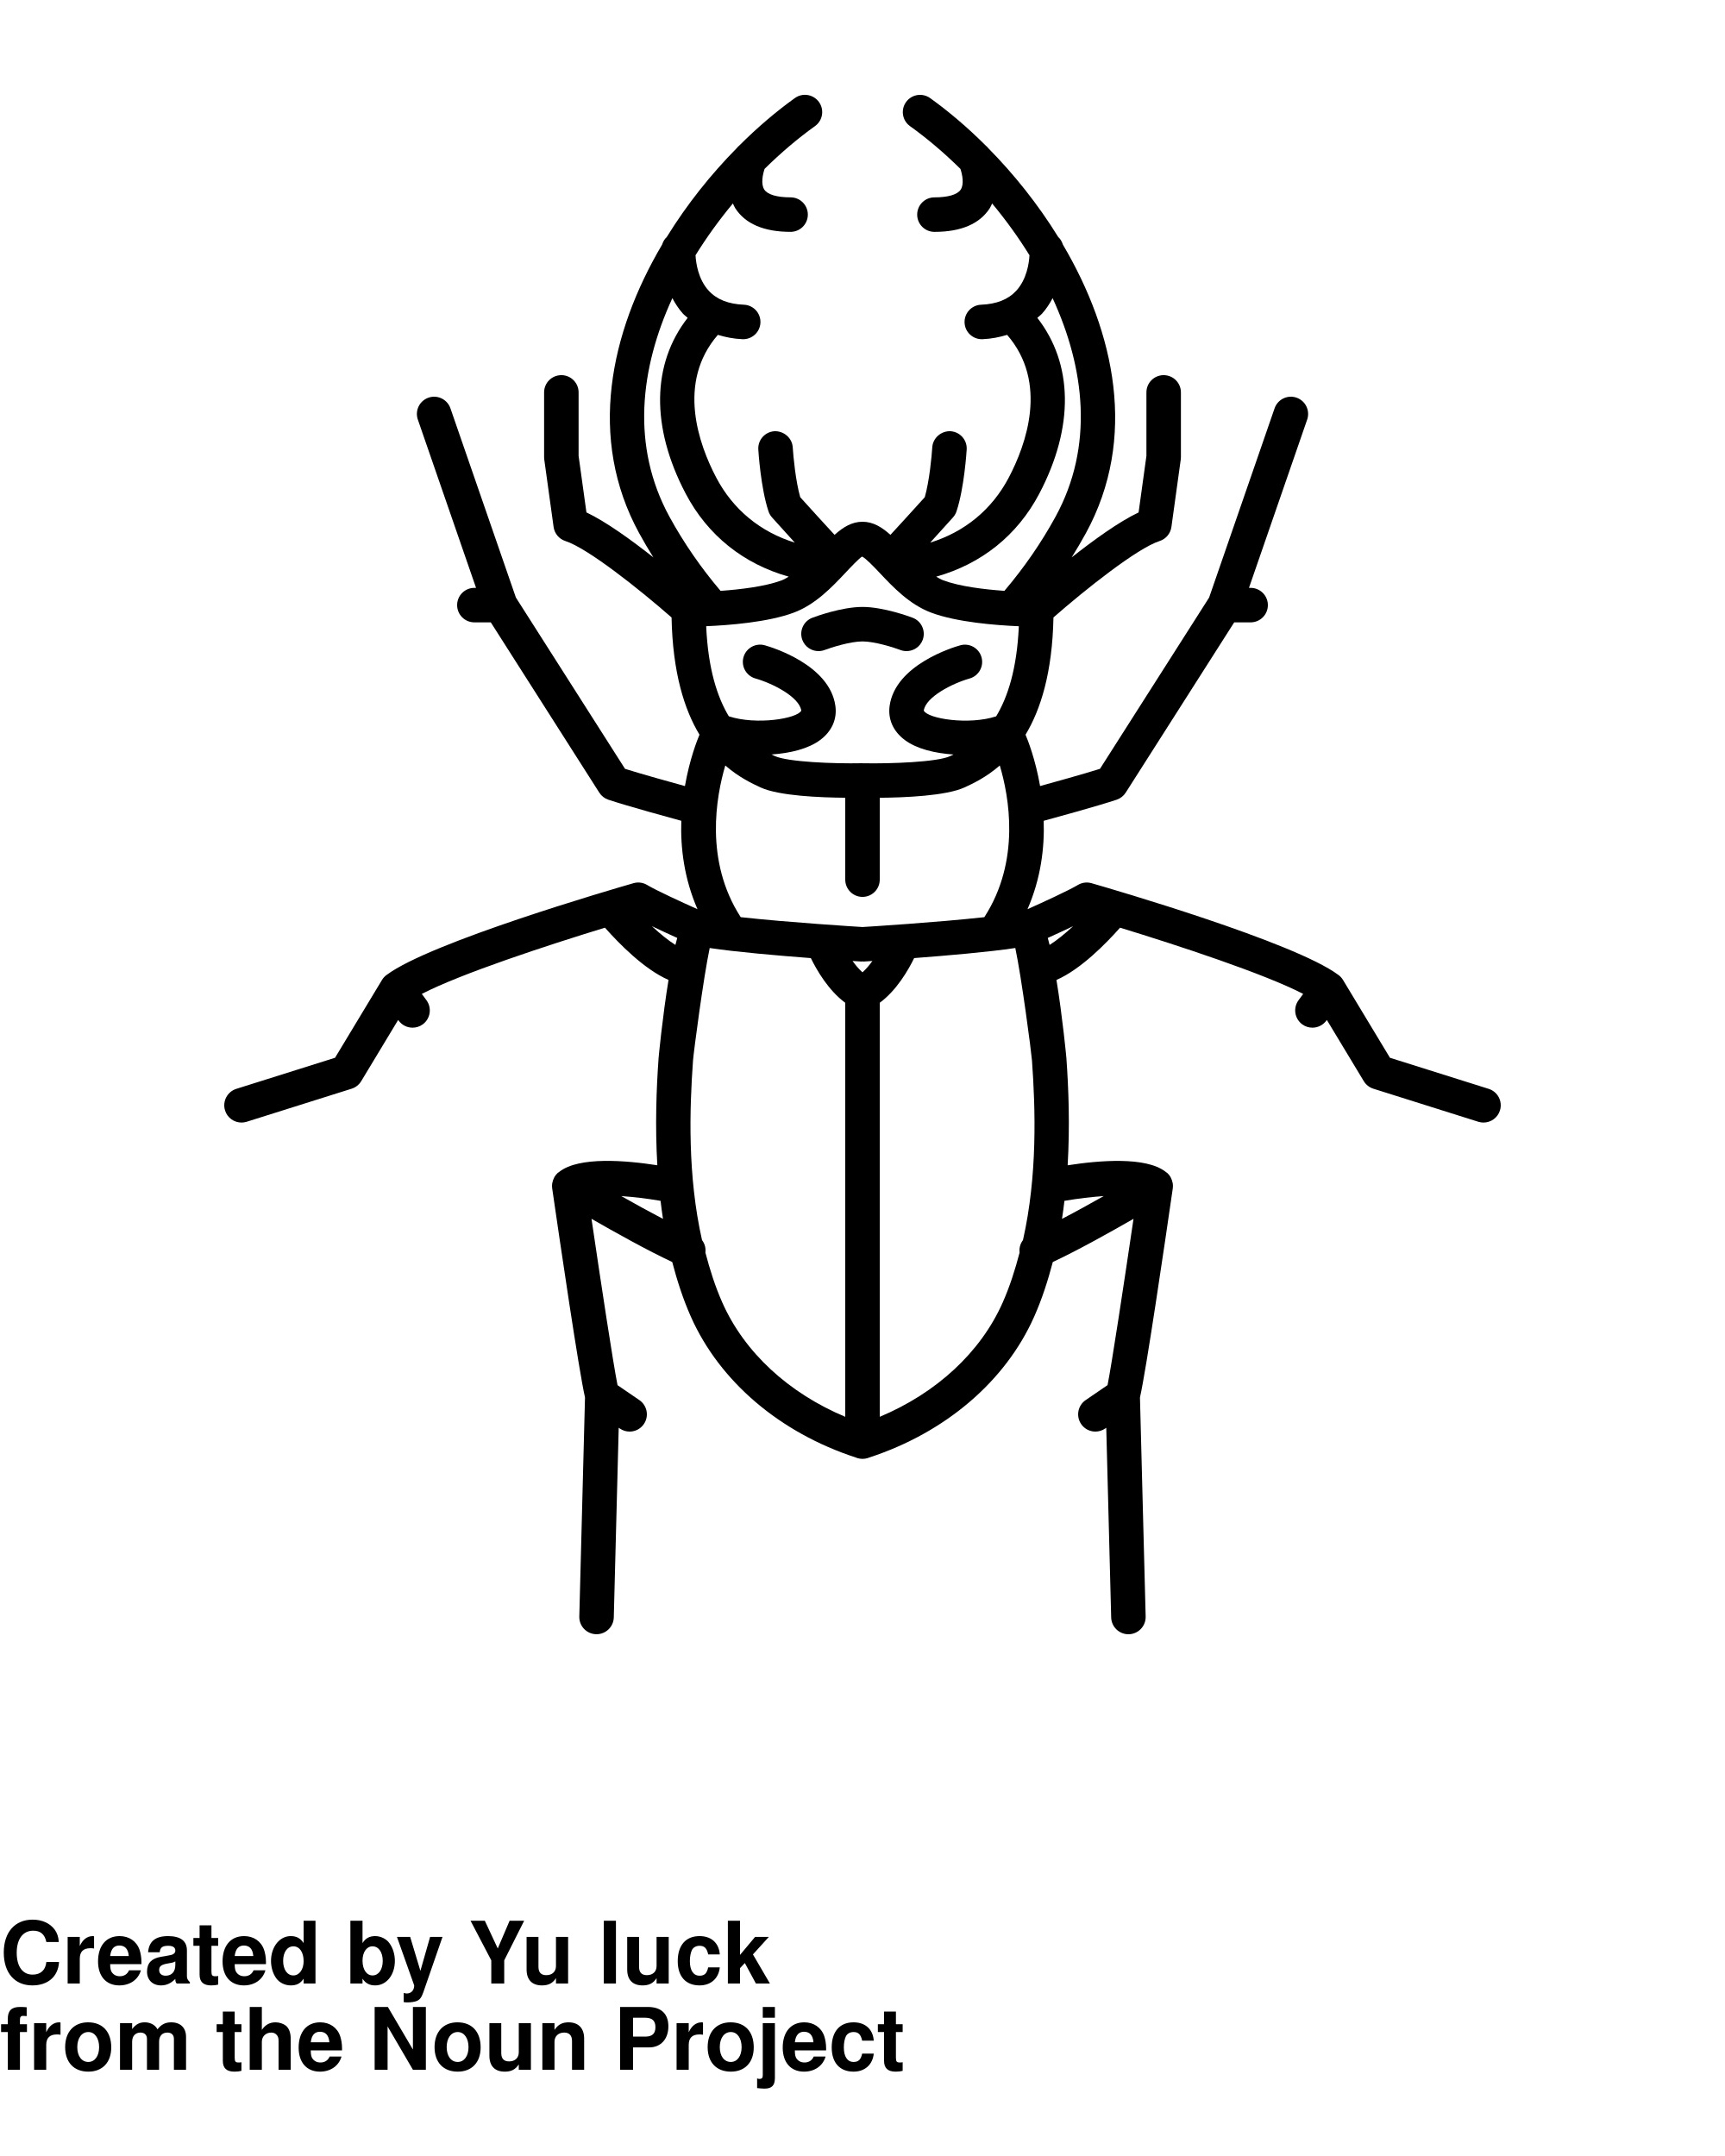
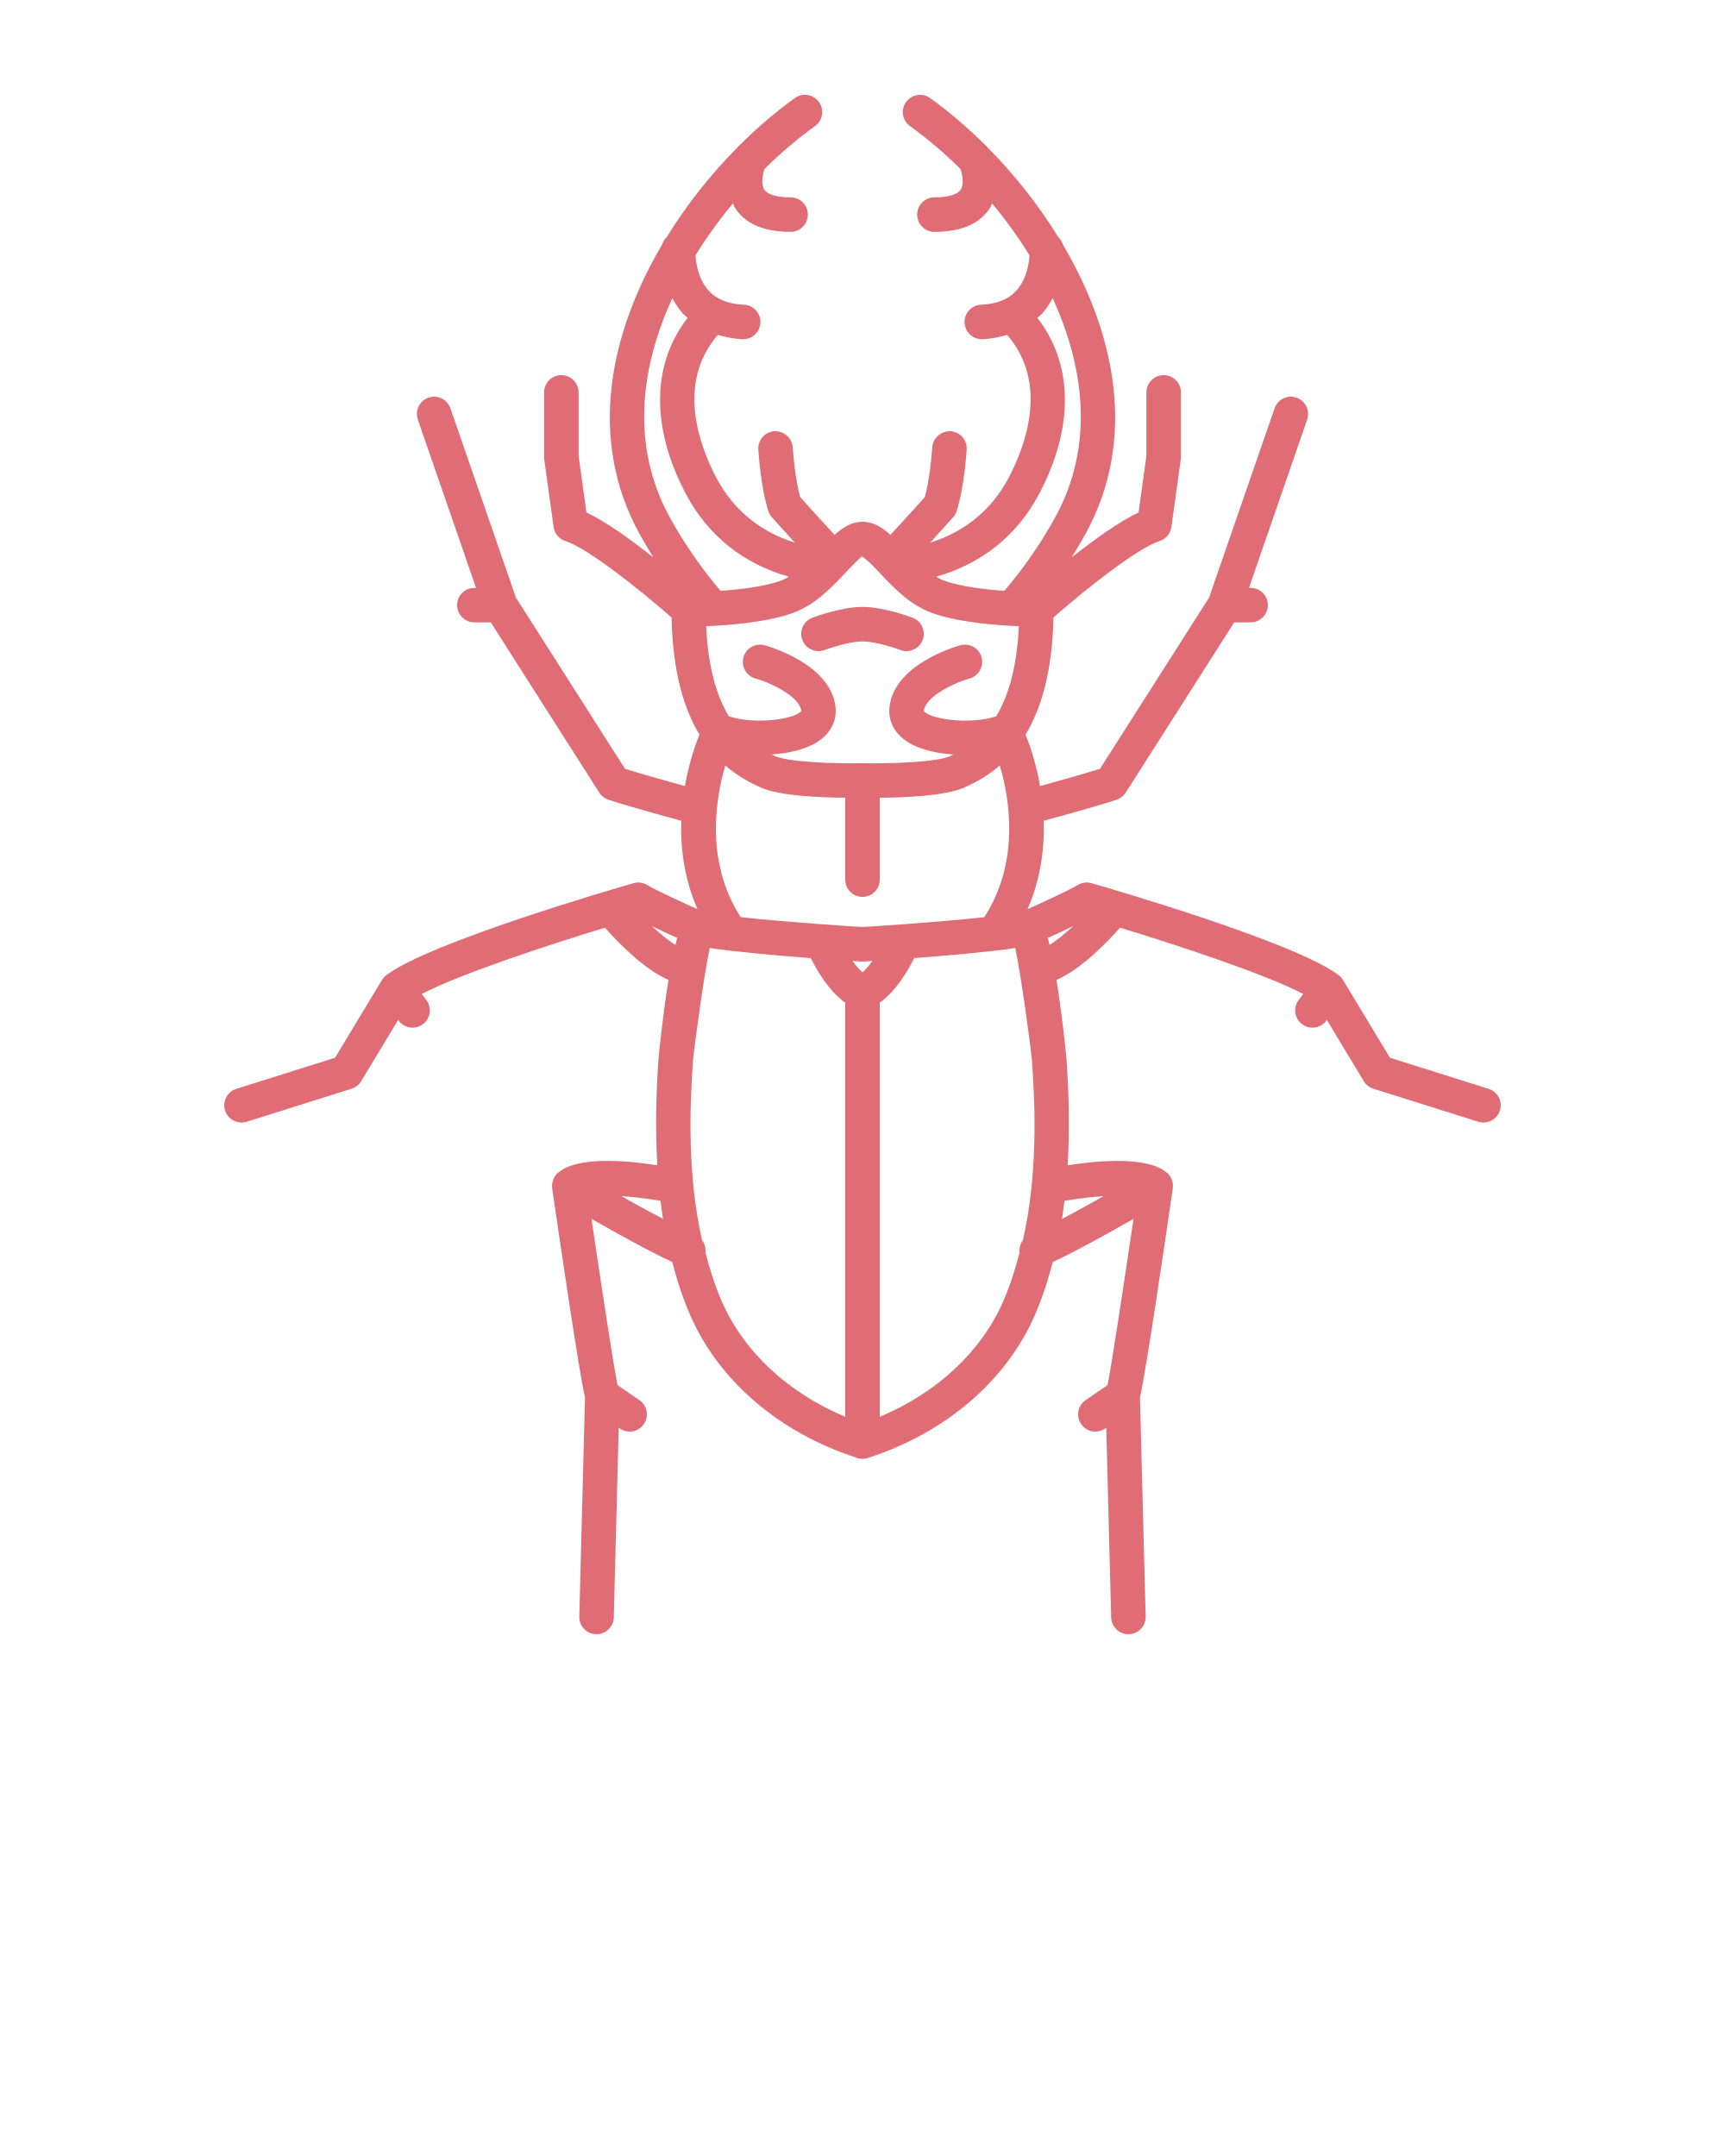
<svg xmlns="http://www.w3.org/2000/svg" version="1.1" x="0px" y="0px" viewBox="0 0 100 125" enable-background="new 0 0 100 100" xml:space="preserve">
  <g>
-     <path fill="#000000" d="M47.449,37.75c0.117,0,0.236-0.021,0.352-0.064   C48.169,37.547,49.283,37.188,50,37.188s1.831,0.359,2.199,0.498c0.116,0.044,0.235,0.064,0.352,0.064   c0.405,0,0.786-0.247,0.937-0.647c0.194-0.517-0.066-1.093-0.582-1.288   C52.735,35.75,51.21,35.188,50,35.188s-2.735,0.562-2.905,0.627c-0.516,0.195-0.776,0.771-0.582,1.288   C46.664,37.503,47.044,37.75,47.449,37.75z" />
-     <path fill="#000000" d="M86.3,63.129l-5.723-1.802l-2.719-4.507l-0-0l-0.002-0.004   c-0.065-0.108-0.151-0.203-0.252-0.28c-0.003-0.002-0.008-0.005-0.011-0.007   c-0.001-0.001-0.001-0.002-0.002-0.003c-0.002-0.001-0.004-0.001-0.006-0.003   c-2.522-1.892-13.108-4.972-14.309-5.318c-0.266-0.077-0.553-0.039-0.791,0.104   c-0.534,0.32-2.022,1.002-2.92,1.404c0.773-1.772,0.993-3.554,0.939-5.125   c0.652-0.177,3.114-0.852,4.228-1.222c0.218-0.073,0.404-0.218,0.527-0.412l6.289-9.871H72.5   c0.552,0,1-0.447,1-1s-0.448-1-1-1h-0.096l3.374-9.756c0.181-0.522-0.096-1.092-0.618-1.272   c-0.521-0.18-1.091,0.097-1.271,0.618l-3.795,10.972L63.767,44.575   c-1.003,0.315-2.664,0.776-3.472,0.998c-0.273-1.556-0.711-2.666-0.844-2.977   c0.877-1.453,1.556-3.606,1.619-6.798c1.829-1.605,4.858-4.016,6.152-4.43   c0.366-0.117,0.633-0.434,0.686-0.815l0.542-3.917C68.456,26.592,68.459,26.546,68.459,26.5v-3.75   c0-0.553-0.448-1-1-1s-1,0.447-1,1v3.682l-0.454,3.278c-1.136,0.538-2.609,1.604-3.88,2.607   c0.287-0.459,0.562-0.924,0.821-1.398c3.015-5.516,1.678-11.643-1.328-16.735   c-0.057-0.171-0.142-0.329-0.273-0.445c-1.174-1.903-2.574-3.651-4.059-5.154   c-0.044-0.052-0.086-0.101-0.139-0.142c-1.054-1.053-2.147-1.983-3.227-2.756   c-0.451-0.322-1.075-0.218-1.396,0.231c-0.321,0.449-0.218,1.074,0.231,1.396   c0.977,0.699,1.966,1.535,2.922,2.478c0.114,0.339,0.22,0.89,0.017,1.2   c-0.19,0.291-0.731,0.451-1.524,0.451c-0.552,0-1,0.447-1,1s0.448,1,1,1   c1.542,0,2.622-0.461,3.208-1.371c0.058-0.09,0.092-0.184,0.136-0.276   c0.781,0.939,1.513,1.946,2.166,3.003c-0.025,0.447-0.152,1.385-0.763,2.053   c-0.468,0.511-1.136,0.777-2.042,0.815c-0.552,0.022-0.98,0.489-0.958,1.041   c0.022,0.537,0.465,0.958,0.999,0.958c0.014,0,0.028,0,0.042-0.001   c0.518-0.021,0.985-0.118,1.427-0.25c2.394,2.765,1.105,6.349,0.095,8.273   c-0.978,1.86-2.562,3.154-4.556,3.772c0.364-0.401,0.793-0.876,1.318-1.457   c0.093-0.103,0.163-0.223,0.207-0.354c0.453-1.359,0.585-3.499,0.591-3.59   c0.033-0.551-0.387-1.024-0.938-1.058c-0.535-0.025-1.024,0.387-1.058,0.938   c-0.031,0.509-0.166,1.95-0.434,2.888c-0.719,0.795-1.472,1.622-1.99,2.182   C51.119,30.56,50.612,30.25,50,30.25s-1.119,0.31-1.62,0.759c-0.518-0.56-1.271-1.386-1.99-2.182   c-0.268-0.938-0.403-2.379-0.434-2.888c-0.034-0.552-0.521-0.957-1.058-0.938   c-0.551,0.033-0.971,0.507-0.938,1.058c0.005,0.091,0.138,2.23,0.591,3.59   c0.043,0.131,0.114,0.251,0.207,0.354c0.524,0.581,0.954,1.057,1.318,1.457   c-1.993-0.617-3.578-1.911-4.556-3.772c-1.01-1.923-2.299-5.508,0.095-8.273   c0.442,0.132,0.909,0.229,1.427,0.25c0.014,0.001,0.028,0.001,0.042,0.001   c0.533,0,0.976-0.421,0.999-0.958c0.023-0.552-0.405-1.019-0.958-1.041   c-0.906-0.038-1.575-0.305-2.042-0.815c-0.61-0.666-0.738-1.604-0.763-2.053   c0.654-1.058,1.386-2.064,2.167-3.004c0.045,0.092,0.078,0.186,0.136,0.276   c0.586,0.91,1.665,1.371,3.208,1.371c0.552,0,1-0.447,1-1s-0.448-1-1-1   c-0.793,0-1.334-0.16-1.524-0.451c-0.203-0.311-0.097-0.862,0.017-1.201   c0.956-0.943,1.945-1.779,2.922-2.478c0.449-0.321,0.553-0.946,0.231-1.396   c-0.322-0.449-0.946-0.554-1.396-0.231c-1.08,0.773-2.172,1.702-3.225,2.754   c-0.053,0.042-0.096,0.091-0.14,0.143c-1.486,1.505-2.888,3.254-4.063,5.16   c-0.131,0.115-0.214,0.271-0.271,0.442c-3.006,5.091-4.342,11.218-1.327,16.733   c0.259,0.474,0.534,0.939,0.821,1.398c-1.271-1.003-2.745-2.069-3.88-2.607l-0.454-3.278V22.75   c0-0.553-0.448-1-1-1s-1,0.447-1,1v3.75c0,0.046,0.003,0.092,0.009,0.137l0.542,3.917   c0.053,0.382,0.32,0.698,0.686,0.815c1.294,0.414,4.323,2.825,6.152,4.43   c0.063,3.19,0.741,5.343,1.619,6.797c-0.132,0.309-0.571,1.42-0.844,2.978   c-0.808-0.222-2.469-0.683-3.472-0.998l-6.327-9.931l-3.795-10.972   c-0.181-0.521-0.751-0.798-1.271-0.618c-0.522,0.181-0.799,0.75-0.618,1.272l3.374,9.756H27.5   c-0.552,0-1,0.447-1,1s0.448,1,1,1h0.952l6.289,9.871c0.123,0.194,0.31,0.339,0.527,0.412   c1.114,0.371,3.577,1.045,4.228,1.222c-0.054,1.572,0.166,3.353,0.939,5.125   c-0.899-0.402-2.387-1.084-2.92-1.404c-0.239-0.144-0.524-0.181-0.791-0.104   c-1.202,0.346-11.787,3.426-14.309,5.318c-0.002,0.001-0.004,0.001-0.006,0.003   c-0.001,0.001-0.001,0.002-0.002,0.003c-0.003,0.002-0.008,0.005-0.011,0.007   c-0.101,0.077-0.187,0.172-0.252,0.28l-0.002,0.004l-0,0l-2.719,4.507l-5.723,1.802   c-0.527,0.166-0.819,0.728-0.653,1.255c0.134,0.427,0.528,0.699,0.953,0.699   c0.1,0,0.201-0.015,0.301-0.046l6.083-1.916c0.232-0.073,0.43-0.229,0.556-0.438l2.141-3.549   l0.029,0.039c0.196,0.268,0.5,0.409,0.808,0.409c0.205,0,0.412-0.062,0.59-0.193   c0.445-0.327,0.541-0.952,0.215-1.397l-0.27-0.368c2.264-1.171,7.245-2.808,10.617-3.839   c0.815,0.922,2.281,2.418,3.685,3.029c-0.356,2.175-0.572,4.475-0.575,4.516   c-0.128,1.775-0.209,3.936-0.074,6.23c-1.85-0.289-4.533-0.508-5.669,0.368   c-0.017,0.012-0.033,0.024-0.05,0.037c-0.021,0.017-0.046,0.031-0.066,0.049   c-0.067,0.062-0.122,0.133-0.169,0.209c-0.003,0.004-0.007,0.007-0.01,0.011   c-0.006,0.01-0.006,0.022-0.011,0.032c-0.054,0.097-0.091,0.2-0.11,0.309   c-0.003,0.017-0.009,0.032-0.011,0.049c-0.011,0.088-0.013,0.178-0,0.268   c0.471,3.249,1.547,10.574,1.903,12.128l-0.33,12.702c-0.015,0.553,0.421,1.012,0.974,1.026   c0.009,0,0.018,0,0.026,0c0.54,0,0.985-0.431,0.999-0.974l0.285-10.997l0.067,0.046   C36.108,82.943,36.305,83,36.499,83c0.319,0,0.633-0.152,0.826-0.436   c0.312-0.456,0.195-1.078-0.261-1.39l-1.265-0.865c-0.251-1.252-0.952-5.86-1.509-9.645   c1.376,0.791,3.261,1.842,4.68,2.505c0.283,1.074,0.623,2.141,1.082,3.173   c1.667,3.75,5.149,6.718,9.558,8.161c0.001,0.001,0.003,0.001,0.004,0.001   c0.028,0.009,0.053,0.021,0.081,0.03c0.102,0.032,0.205,0.048,0.306,0.048   s0.205-0.016,0.306-0.048c0.028-0.009,0.053-0.021,0.081-0.03   c0.001-0,0.003-0.001,0.004-0.001c4.409-1.442,7.891-4.411,9.558-8.161   c0.459-1.032,0.799-2.099,1.082-3.173c1.418-0.663,3.304-1.714,4.679-2.505   c-0.56,3.805-1.265,8.44-1.505,9.642l-1.269,0.868c-0.456,0.312-0.573,0.934-0.261,1.39   C62.868,82.848,63.182,83,63.501,83c0.194,0,0.391-0.057,0.563-0.175l0.067-0.046l0.285,10.997   c0.014,0.543,0.459,0.974,0.999,0.974c0.009,0,0.018,0,0.026,0c0.552-0.015,0.988-0.474,0.974-1.026   l-0.33-12.702c0.356-1.554,1.433-8.879,1.903-12.128c0.013-0.09,0.011-0.18-0-0.268   c-0.002-0.017-0.008-0.032-0.011-0.049c-0.019-0.109-0.056-0.213-0.11-0.309   c-0.006-0.01-0.005-0.022-0.011-0.032c-0.003-0.004-0.007-0.007-0.01-0.011   c-0.047-0.076-0.102-0.147-0.169-0.209c-0.02-0.019-0.046-0.033-0.067-0.05   c-0.016-0.012-0.031-0.024-0.048-0.036c-1.136-0.876-3.82-0.658-5.669-0.369   c0.135-2.294,0.054-4.454-0.074-6.23c-0.003-0.041-0.219-2.341-0.575-4.516   c1.405-0.612,2.87-2.108,3.686-3.03c3.372,1.031,8.352,2.667,10.617,3.839l-0.27,0.368   c-0.326,0.445-0.23,1.07,0.215,1.397c0.178,0.131,0.385,0.193,0.59,0.193   c0.308,0,0.611-0.142,0.808-0.409l0.029-0.039l2.141,3.549c0.126,0.209,0.324,0.364,0.556,0.438   l6.083,1.916c0.1,0.031,0.201,0.046,0.301,0.046c0.425,0,0.819-0.272,0.953-0.699   C87.12,63.856,86.827,63.295,86.3,63.129z M36.017,69.346c0.703,0.048,1.49,0.141,2.277,0.276   c0.043,0.349,0.085,0.695,0.14,1.046C37.632,70.249,36.783,69.78,36.017,69.346z M61.706,69.622   c0.788-0.135,1.576-0.229,2.279-0.277c-0.767,0.434-1.617,0.904-2.42,1.323   C61.621,70.317,61.664,69.971,61.706,69.622z M60.25,28.618c2.032-3.868,1.96-7.525-0.115-10.19   c0.089-0.084,0.19-0.152,0.273-0.244c0.257-0.284,0.449-0.59,0.613-0.898   c1.868,4.058,2.406,8.579,0.168,12.674c-0.834,1.527-1.834,2.967-2.962,4.296   c-1.154-0.082-2.591-0.253-3.544-0.61c-0.14-0.052-0.275-0.135-0.41-0.213   C56.887,32.699,58.974,31.047,60.25,28.618z M48.997,33.224c0.33-0.351,0.816-0.865,0.98-0.956   c0.225,0.109,0.701,0.61,1.027,0.956c0.765,0.812,1.717,1.822,2.979,2.296   c1.487,0.558,3.768,0.733,5.08,0.788c-0.111,2.483-0.647,4.118-1.314,5.223   c-1.603,0.525-3.978,0.132-4.196-0.332c0.108-0.786,1.649-1.576,2.656-1.861   c0.53-0.151,0.84-0.703,0.69-1.234c-0.149-0.53-0.701-0.841-1.231-0.691   c-0.385,0.107-3.766,1.121-4.096,3.514c-0.106,0.771,0.207,1.473,0.88,1.977   c0.68,0.509,1.728,0.768,2.826,0.841c-0.074,0.035-0.146,0.068-0.212,0.099   c-0.727,0.336-3.386,0.44-5.047,0.408c-0.003,0-0.006,0.002-0.009,0.002   C50.007,44.252,50.004,44.25,50,44.25c-0.004,0-0.007,0.002-0.01,0.002   c-0.003-0-0.006-0.002-0.009-0.002c-1.657,0.035-4.321-0.073-5.066-0.417   c-0.06-0.028-0.125-0.058-0.193-0.09c1.098-0.073,2.146-0.332,2.826-0.841   c0.674-0.504,0.987-1.206,0.88-1.977c-0.33-2.393-3.711-3.406-4.096-3.514   c-0.527-0.147-1.082,0.161-1.231,0.691c-0.15,0.531,0.16,1.083,0.69,1.234   c1.007,0.285,2.547,1.075,2.66,1.864c-0.221,0.461-2.597,0.856-4.201,0.329   c-0.665-1.104-1.201-2.739-1.312-5.223c1.312-0.055,3.593-0.23,5.08-0.788   C47.279,35.046,48.231,34.035,48.997,33.224z M50,52c0.552,0,1-0.447,1-1v-4.747   c1.439-0.012,3.849-0.108,4.923-0.604c0.485-0.223,1.246-0.582,2.036-1.268   c0.531,1.78,1.224,5.516-0.897,8.795c-2.76,0.303-6.614,0.544-7.061,0.571   c-0.447-0.028-4.301-0.268-7.061-0.572c-2.111-3.263-1.422-7.008-0.894-8.794   c0.793,0.688,1.559,1.049,2.05,1.275c1.06,0.489,3.466,0.584,4.904,0.595V51   C49,51.553,49.448,52,50,52z M38.81,29.96c-2.238-4.094-1.7-8.615,0.168-12.674   c0.165,0.308,0.356,0.614,0.613,0.898c0.083,0.092,0.184,0.16,0.273,0.244   c-2.075,2.665-2.147,6.322-0.115,10.19c1.276,2.429,3.363,4.081,5.976,4.816   c-0.135,0.077-0.27,0.16-0.41,0.213c-0.953,0.357-2.39,0.528-3.544,0.61   C40.644,32.927,39.644,31.487,38.81,29.96z M39.154,54.784c-0.4-0.25-0.878-0.636-1.367-1.088   c0.505,0.242,1.041,0.488,1.473,0.683C39.224,54.509,39.188,54.641,39.154,54.784z M49,82.143   c-3.281-1.376-5.84-3.73-7.121-6.612c-0.419-0.941-0.728-1.921-0.986-2.91   c0.032-0.262-0.038-0.516-0.196-0.722c-0.843-3.737-0.726-7.586-0.521-10.424   c0.04-0.509,0.604-4.808,0.966-6.511c1.539,0.231,3.951,0.439,5.863,0.584   c0.349,0.713,1.026,1.879,1.995,2.591V82.143z M49.999,56.374c-0.202-0.181-0.396-0.408-0.575-0.658   c0.282,0.018,0.473,0.03,0.516,0.032c0.021,0.001,0.039-0.008,0.06-0.008   c0.021,0,0.039,0.01,0.06,0.008c0.043-0.002,0.232-0.014,0.513-0.032   C50.395,55.965,50.202,56.192,49.999,56.374z M59.303,71.899c-0.158,0.206-0.228,0.46-0.196,0.722   c-0.258,0.989-0.568,1.968-0.986,2.91c-1.281,2.882-3.84,5.236-7.121,6.612V58.138   c0.969-0.712,1.647-1.878,1.995-2.591c1.912-0.144,4.324-0.352,5.863-0.584   c0.363,1.703,0.926,6.001,0.966,6.51C60.029,64.313,60.146,68.162,59.303,71.899z M60.846,54.784   c-0.034-0.142-0.07-0.275-0.105-0.405c0.432-0.195,0.968-0.441,1.473-0.683   C61.724,54.147,61.246,54.534,60.846,54.784z" />
+     <path fill="rgb(224, 108, 117)" d="M47.449,37.75c0.117,0,0.236-0.021,0.352-0.064   C48.169,37.547,49.283,37.188,50,37.188s1.831,0.359,2.199,0.498c0.116,0.044,0.235,0.064,0.352,0.064   c0.405,0,0.786-0.247,0.937-0.647c0.194-0.517-0.066-1.093-0.582-1.288   C52.735,35.75,51.21,35.188,50,35.188s-2.735,0.562-2.905,0.627c-0.516,0.195-0.776,0.771-0.582,1.288   C46.664,37.503,47.044,37.75,47.449,37.75z" />
+     <path fill="rgb(224, 108, 117)" d="M86.3,63.129l-5.723-1.802l-2.719-4.507l-0-0l-0.002-0.004   c-0.065-0.108-0.151-0.203-0.252-0.28c-0.003-0.002-0.008-0.005-0.011-0.007   c-0.001-0.001-0.001-0.002-0.002-0.003c-0.002-0.001-0.004-0.001-0.006-0.003   c-2.522-1.892-13.108-4.972-14.309-5.318c-0.266-0.077-0.553-0.039-0.791,0.104   c-0.534,0.32-2.022,1.002-2.92,1.404c0.773-1.772,0.993-3.554,0.939-5.125   c0.652-0.177,3.114-0.852,4.228-1.222c0.218-0.073,0.404-0.218,0.527-0.412l6.289-9.871H72.5   c0.552,0,1-0.447,1-1s-0.448-1-1-1h-0.096l3.374-9.756c0.181-0.522-0.096-1.092-0.618-1.272   c-0.521-0.18-1.091,0.097-1.271,0.618l-3.795,10.972L63.767,44.575   c-1.003,0.315-2.664,0.776-3.472,0.998c-0.273-1.556-0.711-2.666-0.844-2.977   c0.877-1.453,1.556-3.606,1.619-6.798c1.829-1.605,4.858-4.016,6.152-4.43   c0.366-0.117,0.633-0.434,0.686-0.815l0.542-3.917C68.456,26.592,68.459,26.546,68.459,26.5v-3.75   c0-0.553-0.448-1-1-1s-1,0.447-1,1v3.682l-0.454,3.278c-1.136,0.538-2.609,1.604-3.88,2.607   c0.287-0.459,0.562-0.924,0.821-1.398c3.015-5.516,1.678-11.643-1.328-16.735   c-0.057-0.171-0.142-0.329-0.273-0.445c-1.174-1.903-2.574-3.651-4.059-5.154   c-0.044-0.052-0.086-0.101-0.139-0.142c-1.054-1.053-2.147-1.983-3.227-2.756   c-0.451-0.322-1.075-0.218-1.396,0.231c-0.321,0.449-0.218,1.074,0.231,1.396   c0.977,0.699,1.966,1.535,2.922,2.478c0.114,0.339,0.22,0.89,0.017,1.2   c-0.19,0.291-0.731,0.451-1.524,0.451c-0.552,0-1,0.447-1,1s0.448,1,1,1   c1.542,0,2.622-0.461,3.208-1.371c0.058-0.09,0.092-0.184,0.136-0.276   c0.781,0.939,1.513,1.946,2.166,3.003c-0.025,0.447-0.152,1.385-0.763,2.053   c-0.468,0.511-1.136,0.777-2.042,0.815c-0.552,0.022-0.98,0.489-0.958,1.041   c0.022,0.537,0.465,0.958,0.999,0.958c0.014,0,0.028,0,0.042-0.001   c0.518-0.021,0.985-0.118,1.427-0.25c2.394,2.765,1.105,6.349,0.095,8.273   c-0.978,1.86-2.562,3.154-4.556,3.772c0.364-0.401,0.793-0.876,1.318-1.457   c0.093-0.103,0.163-0.223,0.207-0.354c0.453-1.359,0.585-3.499,0.591-3.59   c0.033-0.551-0.387-1.024-0.938-1.058c-0.535-0.025-1.024,0.387-1.058,0.938   c-0.031,0.509-0.166,1.95-0.434,2.888c-0.719,0.795-1.472,1.622-1.99,2.182   C51.119,30.56,50.612,30.25,50,30.25s-1.119,0.31-1.62,0.759c-0.518-0.56-1.271-1.386-1.99-2.182   c-0.268-0.938-0.403-2.379-0.434-2.888c-0.034-0.552-0.521-0.957-1.058-0.938   c-0.551,0.033-0.971,0.507-0.938,1.058c0.005,0.091,0.138,2.23,0.591,3.59   c0.043,0.131,0.114,0.251,0.207,0.354c0.524,0.581,0.954,1.057,1.318,1.457   c-1.993-0.617-3.578-1.911-4.556-3.772c-1.01-1.923-2.299-5.508,0.095-8.273   c0.442,0.132,0.909,0.229,1.427,0.25c0.014,0.001,0.028,0.001,0.042,0.001   c0.533,0,0.976-0.421,0.999-0.958c0.023-0.552-0.405-1.019-0.958-1.041   c-0.906-0.038-1.575-0.305-2.042-0.815c-0.61-0.666-0.738-1.604-0.763-2.053   c0.654-1.058,1.386-2.064,2.167-3.004c0.045,0.092,0.078,0.186,0.136,0.276   c0.586,0.91,1.665,1.371,3.208,1.371c0.552,0,1-0.447,1-1s-0.448-1-1-1   c-0.793,0-1.334-0.16-1.524-0.451c-0.203-0.311-0.097-0.862,0.017-1.201   c0.956-0.943,1.945-1.779,2.922-2.478c0.449-0.321,0.553-0.946,0.231-1.396   c-0.322-0.449-0.946-0.554-1.396-0.231c-1.08,0.773-2.172,1.702-3.225,2.754   c-0.053,0.042-0.096,0.091-0.14,0.143c-1.486,1.505-2.888,3.254-4.063,5.16   c-0.131,0.115-0.214,0.271-0.271,0.442c-3.006,5.091-4.342,11.218-1.327,16.733   c0.259,0.474,0.534,0.939,0.821,1.398c-1.271-1.003-2.745-2.069-3.88-2.607l-0.454-3.278V22.75   c0-0.553-0.448-1-1-1s-1,0.447-1,1v3.75c0,0.046,0.003,0.092,0.009,0.137l0.542,3.917   c0.053,0.382,0.32,0.698,0.686,0.815c1.294,0.414,4.323,2.825,6.152,4.43   c0.063,3.19,0.741,5.343,1.619,6.797c-0.132,0.309-0.571,1.42-0.844,2.978   c-0.808-0.222-2.469-0.683-3.472-0.998l-6.327-9.931l-3.795-10.972   c-0.181-0.521-0.751-0.798-1.271-0.618c-0.522,0.181-0.799,0.75-0.618,1.272l3.374,9.756H27.5   c-0.552,0-1,0.447-1,1s0.448,1,1,1h0.952l6.289,9.871c0.123,0.194,0.31,0.339,0.527,0.412   c1.114,0.371,3.577,1.045,4.228,1.222c-0.054,1.572,0.166,3.353,0.939,5.125   c-0.899-0.402-2.387-1.084-2.92-1.404c-0.239-0.144-0.524-0.181-0.791-0.104   c-1.202,0.346-11.787,3.426-14.309,5.318c-0.002,0.001-0.004,0.001-0.006,0.003   c-0.001,0.001-0.001,0.002-0.002,0.003c-0.003,0.002-0.008,0.005-0.011,0.007   c-0.101,0.077-0.187,0.172-0.252,0.28l-0.002,0.004l-0,0l-2.719,4.507l-5.723,1.802   c-0.527,0.166-0.819,0.728-0.653,1.255c0.134,0.427,0.528,0.699,0.953,0.699   c0.1,0,0.201-0.015,0.301-0.046l6.083-1.916c0.232-0.073,0.43-0.229,0.556-0.438l2.141-3.549   l0.029,0.039c0.196,0.268,0.5,0.409,0.808,0.409c0.205,0,0.412-0.062,0.59-0.193   c0.445-0.327,0.541-0.952,0.215-1.397l-0.27-0.368c2.264-1.171,7.245-2.808,10.617-3.839   c0.815,0.922,2.281,2.418,3.685,3.029c-0.356,2.175-0.572,4.475-0.575,4.516   c-0.128,1.775-0.209,3.936-0.074,6.23c-1.85-0.289-4.533-0.508-5.669,0.368   c-0.017,0.012-0.033,0.024-0.05,0.037c-0.021,0.017-0.046,0.031-0.066,0.049   c-0.067,0.062-0.122,0.133-0.169,0.209c-0.003,0.004-0.007,0.007-0.01,0.011   c-0.006,0.01-0.006,0.022-0.011,0.032c-0.054,0.097-0.091,0.2-0.11,0.309   c-0.003,0.017-0.009,0.032-0.011,0.049c-0.011,0.088-0.013,0.178-0,0.268   c0.471,3.249,1.547,10.574,1.903,12.128l-0.33,12.702c-0.015,0.553,0.421,1.012,0.974,1.026   c0.009,0,0.018,0,0.026,0c0.54,0,0.985-0.431,0.999-0.974l0.285-10.997l0.067,0.046   C36.108,82.943,36.305,83,36.499,83c0.319,0,0.633-0.152,0.826-0.436   c0.312-0.456,0.195-1.078-0.261-1.39l-1.265-0.865c-0.251-1.252-0.952-5.86-1.509-9.645   c1.376,0.791,3.261,1.842,4.68,2.505c0.283,1.074,0.623,2.141,1.082,3.173   c1.667,3.75,5.149,6.718,9.558,8.161c0.001,0.001,0.003,0.001,0.004,0.001   c0.028,0.009,0.053,0.021,0.081,0.03c0.102,0.032,0.205,0.048,0.306,0.048   s0.205-0.016,0.306-0.048c0.028-0.009,0.053-0.021,0.081-0.03   c0.001-0,0.003-0.001,0.004-0.001c4.409-1.442,7.891-4.411,9.558-8.161   c0.459-1.032,0.799-2.099,1.082-3.173c1.418-0.663,3.304-1.714,4.679-2.505   c-0.56,3.805-1.265,8.44-1.505,9.642l-1.269,0.868c-0.456,0.312-0.573,0.934-0.261,1.39   C62.868,82.848,63.182,83,63.501,83c0.194,0,0.391-0.057,0.563-0.175l0.067-0.046l0.285,10.997   c0.014,0.543,0.459,0.974,0.999,0.974c0.009,0,0.018,0,0.026,0c0.552-0.015,0.988-0.474,0.974-1.026   l-0.33-12.702c0.356-1.554,1.433-8.879,1.903-12.128c0.013-0.09,0.011-0.18-0-0.268   c-0.002-0.017-0.008-0.032-0.011-0.049c-0.019-0.109-0.056-0.213-0.11-0.309   c-0.006-0.01-0.005-0.022-0.011-0.032c-0.003-0.004-0.007-0.007-0.01-0.011   c-0.047-0.076-0.102-0.147-0.169-0.209c-0.02-0.019-0.046-0.033-0.067-0.05   c-0.016-0.012-0.031-0.024-0.048-0.036c-1.136-0.876-3.82-0.658-5.669-0.369   c0.135-2.294,0.054-4.454-0.074-6.23c-0.003-0.041-0.219-2.341-0.575-4.516   c1.405-0.612,2.87-2.108,3.686-3.03c3.372,1.031,8.352,2.667,10.617,3.839l-0.27,0.368   c-0.326,0.445-0.23,1.07,0.215,1.397c0.178,0.131,0.385,0.193,0.59,0.193   c0.308,0,0.611-0.142,0.808-0.409l0.029-0.039l2.141,3.549c0.126,0.209,0.324,0.364,0.556,0.438   l6.083,1.916c0.1,0.031,0.201,0.046,0.301,0.046c0.425,0,0.819-0.272,0.953-0.699   C87.12,63.856,86.827,63.295,86.3,63.129z M36.017,69.346c0.703,0.048,1.49,0.141,2.277,0.276   c0.043,0.349,0.085,0.695,0.14,1.046C37.632,70.249,36.783,69.78,36.017,69.346z M61.706,69.622   c0.788-0.135,1.576-0.229,2.279-0.277c-0.767,0.434-1.617,0.904-2.42,1.323   C61.621,70.317,61.664,69.971,61.706,69.622z M60.25,28.618c2.032-3.868,1.96-7.525-0.115-10.19   c0.089-0.084,0.19-0.152,0.273-0.244c0.257-0.284,0.449-0.59,0.613-0.898   c1.868,4.058,2.406,8.579,0.168,12.674c-0.834,1.527-1.834,2.967-2.962,4.296   c-1.154-0.082-2.591-0.253-3.544-0.61c-0.14-0.052-0.275-0.135-0.41-0.213   C56.887,32.699,58.974,31.047,60.25,28.618z M48.997,33.224c0.33-0.351,0.816-0.865,0.98-0.956   c0.225,0.109,0.701,0.61,1.027,0.956c0.765,0.812,1.717,1.822,2.979,2.296   c1.487,0.558,3.768,0.733,5.08,0.788c-0.111,2.483-0.647,4.118-1.314,5.223   c-1.603,0.525-3.978,0.132-4.196-0.332c0.108-0.786,1.649-1.576,2.656-1.861   c0.53-0.151,0.84-0.703,0.69-1.234c-0.149-0.53-0.701-0.841-1.231-0.691   c-0.385,0.107-3.766,1.121-4.096,3.514c-0.106,0.771,0.207,1.473,0.88,1.977   c0.68,0.509,1.728,0.768,2.826,0.841c-0.074,0.035-0.146,0.068-0.212,0.099   c-0.727,0.336-3.386,0.44-5.047,0.408c-0.003,0-0.006,0.002-0.009,0.002   C50.007,44.252,50.004,44.25,50,44.25c-0.004,0-0.007,0.002-0.01,0.002   c-0.003-0-0.006-0.002-0.009-0.002c-1.657,0.035-4.321-0.073-5.066-0.417   c-0.06-0.028-0.125-0.058-0.193-0.09c1.098-0.073,2.146-0.332,2.826-0.841   c0.674-0.504,0.987-1.206,0.88-1.977c-0.33-2.393-3.711-3.406-4.096-3.514   c-0.527-0.147-1.082,0.161-1.231,0.691c-0.15,0.531,0.16,1.083,0.69,1.234   c1.007,0.285,2.547,1.075,2.66,1.864c-0.221,0.461-2.597,0.856-4.201,0.329   c-0.665-1.104-1.201-2.739-1.312-5.223c1.312-0.055,3.593-0.23,5.08-0.788   C47.279,35.046,48.231,34.035,48.997,33.224z M50,52c0.552,0,1-0.447,1-1v-4.747   c1.439-0.012,3.849-0.108,4.923-0.604c0.485-0.223,1.246-0.582,2.036-1.268   c0.531,1.78,1.224,5.516-0.897,8.795c-2.76,0.303-6.614,0.544-7.061,0.571   c-0.447-0.028-4.301-0.268-7.061-0.572c-2.111-3.263-1.422-7.008-0.894-8.794   c0.793,0.688,1.559,1.049,2.05,1.275c1.06,0.489,3.466,0.584,4.904,0.595V51   C49,51.553,49.448,52,50,52z M38.81,29.96c-2.238-4.094-1.7-8.615,0.168-12.674   c0.165,0.308,0.356,0.614,0.613,0.898c0.083,0.092,0.184,0.16,0.273,0.244   c-2.075,2.665-2.147,6.322-0.115,10.19c1.276,2.429,3.363,4.081,5.976,4.816   c-0.135,0.077-0.27,0.16-0.41,0.213c-0.953,0.357-2.39,0.528-3.544,0.61   C40.644,32.927,39.644,31.487,38.81,29.96z M39.154,54.784c-0.4-0.25-0.878-0.636-1.367-1.088   c0.505,0.242,1.041,0.488,1.473,0.683C39.224,54.509,39.188,54.641,39.154,54.784z M49,82.143   c-3.281-1.376-5.84-3.73-7.121-6.612c-0.419-0.941-0.728-1.921-0.986-2.91   c0.032-0.262-0.038-0.516-0.196-0.722c-0.843-3.737-0.726-7.586-0.521-10.424   c0.04-0.509,0.604-4.808,0.966-6.511c1.539,0.231,3.951,0.439,5.863,0.584   c0.349,0.713,1.026,1.879,1.995,2.591V82.143z M49.999,56.374c-0.202-0.181-0.396-0.408-0.575-0.658   c0.282,0.018,0.473,0.03,0.516,0.032c0.021,0.001,0.039-0.008,0.06-0.008   c0.021,0,0.039,0.01,0.06,0.008c0.043-0.002,0.232-0.014,0.513-0.032   C50.395,55.965,50.202,56.192,49.999,56.374z M59.303,71.899c-0.158,0.206-0.228,0.46-0.196,0.722   c-0.258,0.989-0.568,1.968-0.986,2.91c-1.281,2.882-3.84,5.236-7.121,6.612V58.138   c0.969-0.712,1.647-1.878,1.995-2.591c1.912-0.144,4.324-0.352,5.863-0.584   c0.363,1.703,0.926,6.001,0.966,6.51C60.029,64.313,60.146,68.162,59.303,71.899z M60.846,54.784   c-0.034-0.142-0.07-0.275-0.105-0.405c0.432-0.195,0.968-0.441,1.473-0.683   C61.724,54.147,61.246,54.534,60.846,54.784z" />
  </g>
-   <text x="0" y="115" fill="#000000" font-size="5px" font-weight="bold" font-family="'Helvetica Neue', Helvetica, Arial-Unicode, Arial, Sans-serif">Created by Yu luck</text>
-   <text x="0" y="120" fill="#000000" font-size="5px" font-weight="bold" font-family="'Helvetica Neue', Helvetica, Arial-Unicode, Arial, Sans-serif">from the Noun Project</text>
</svg>
